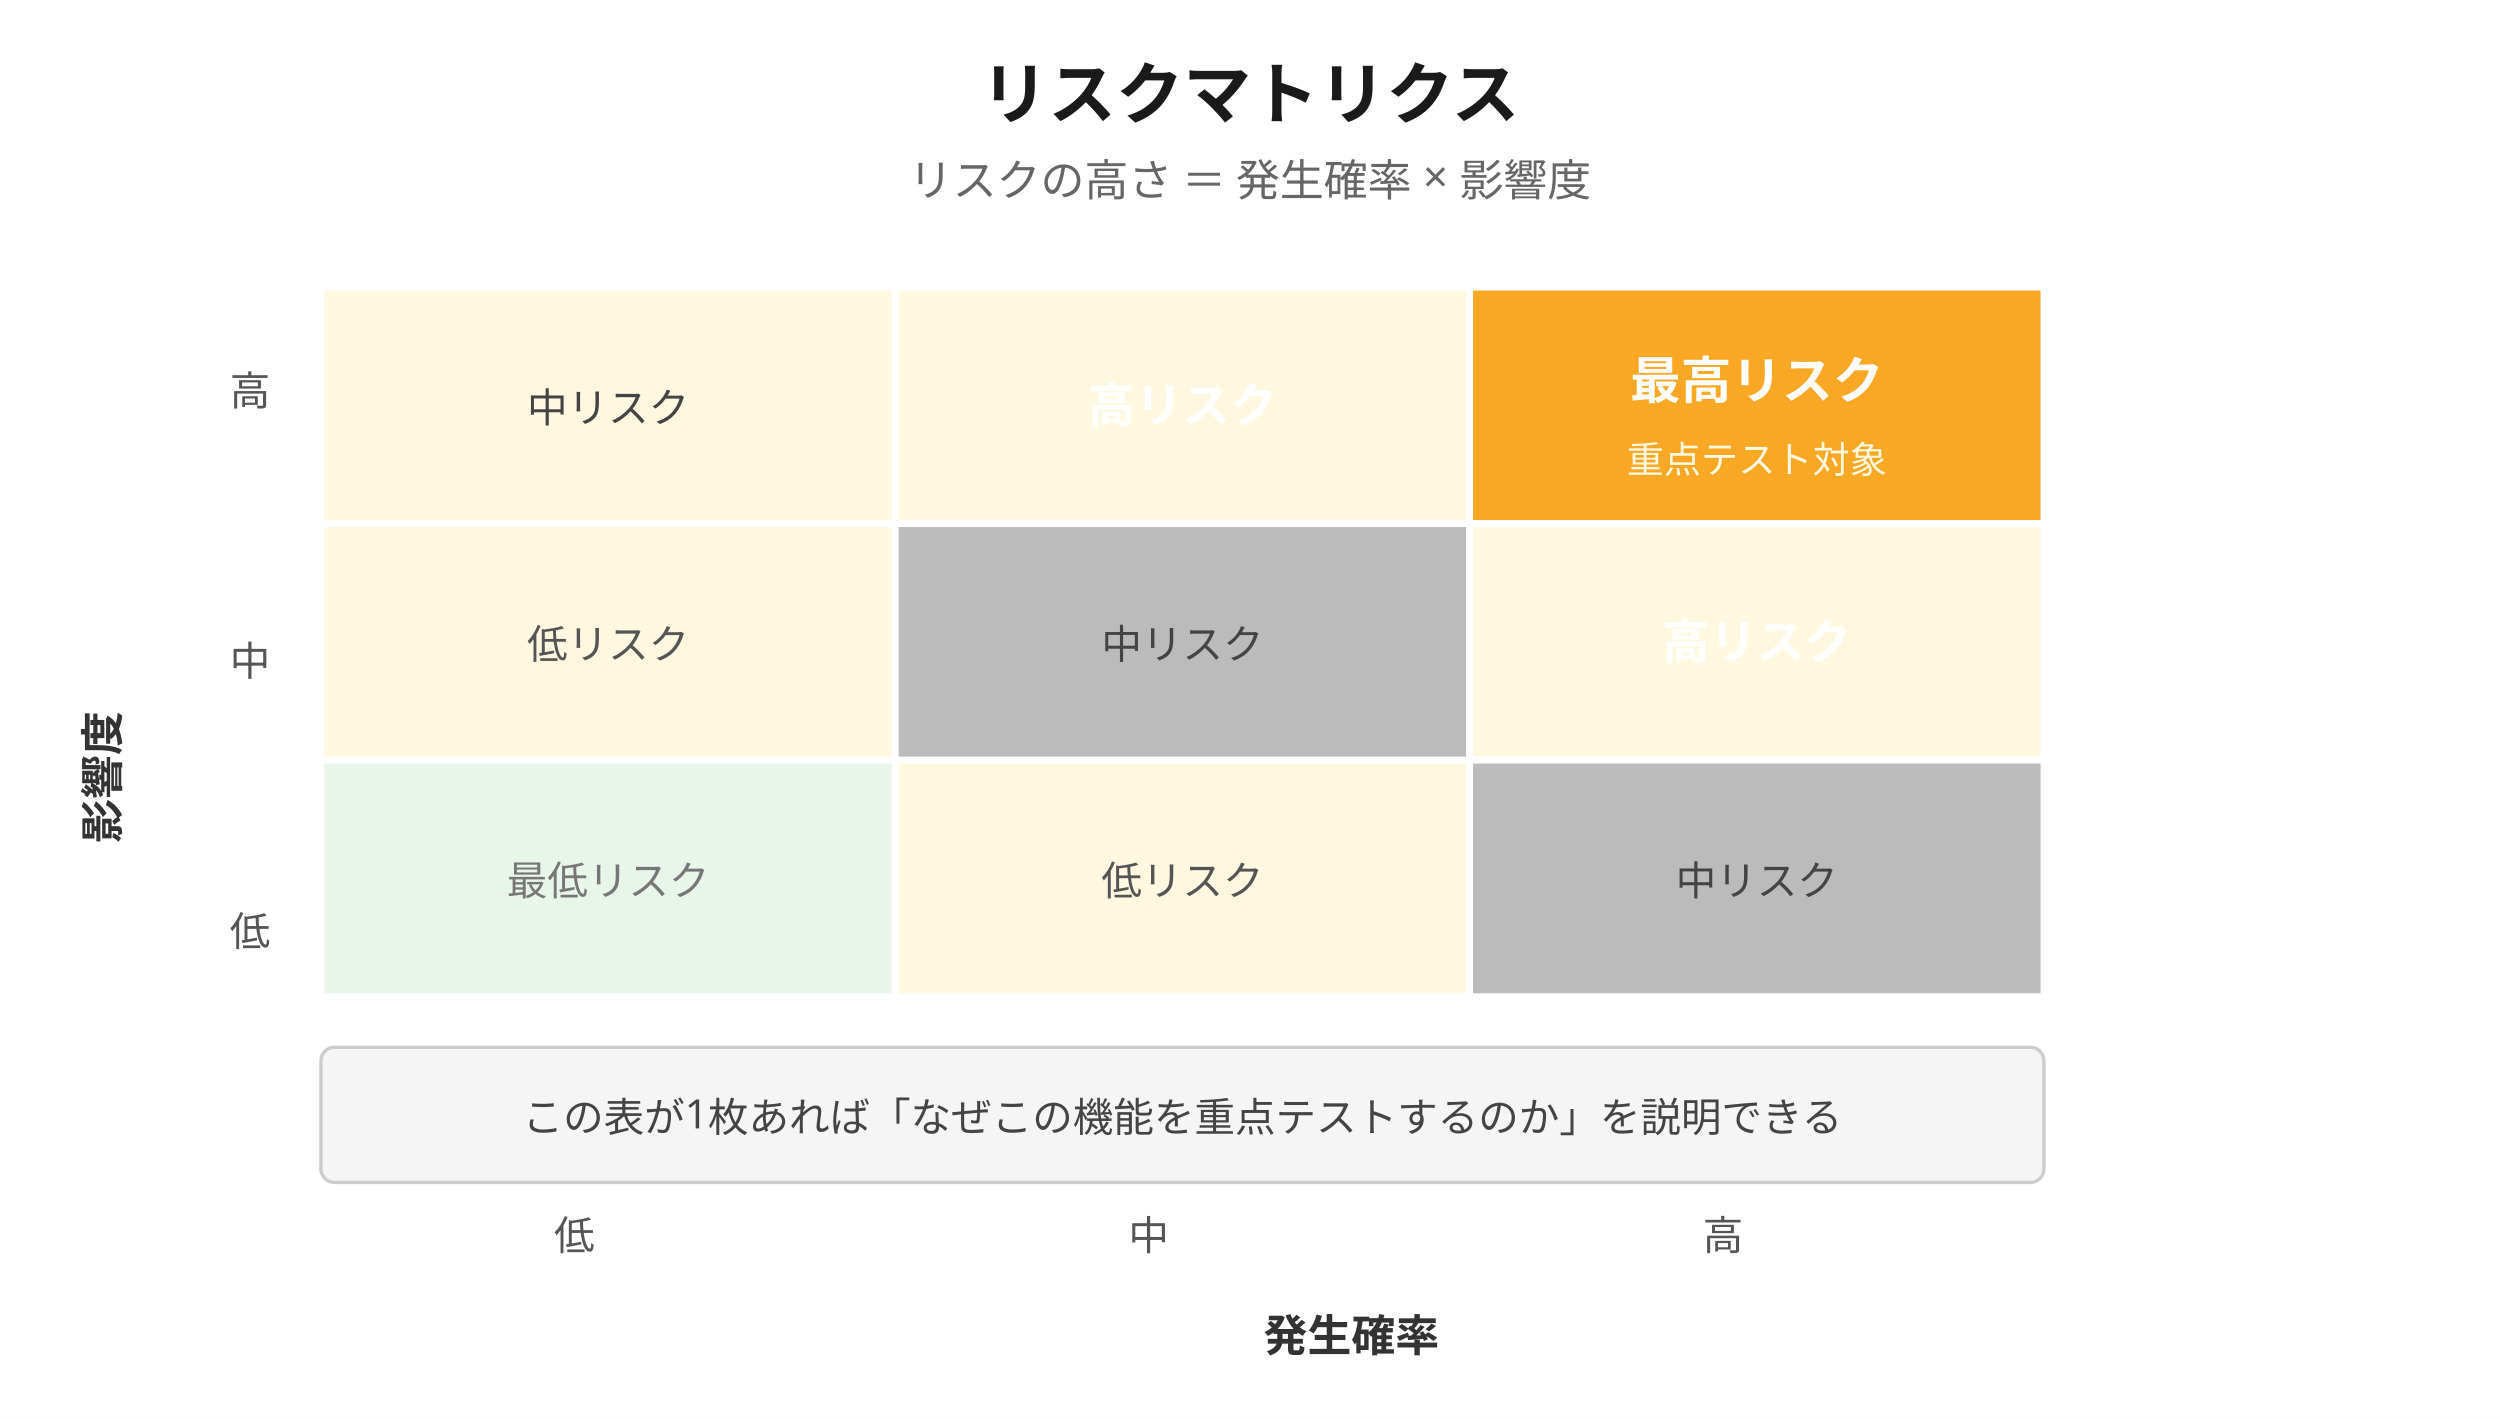
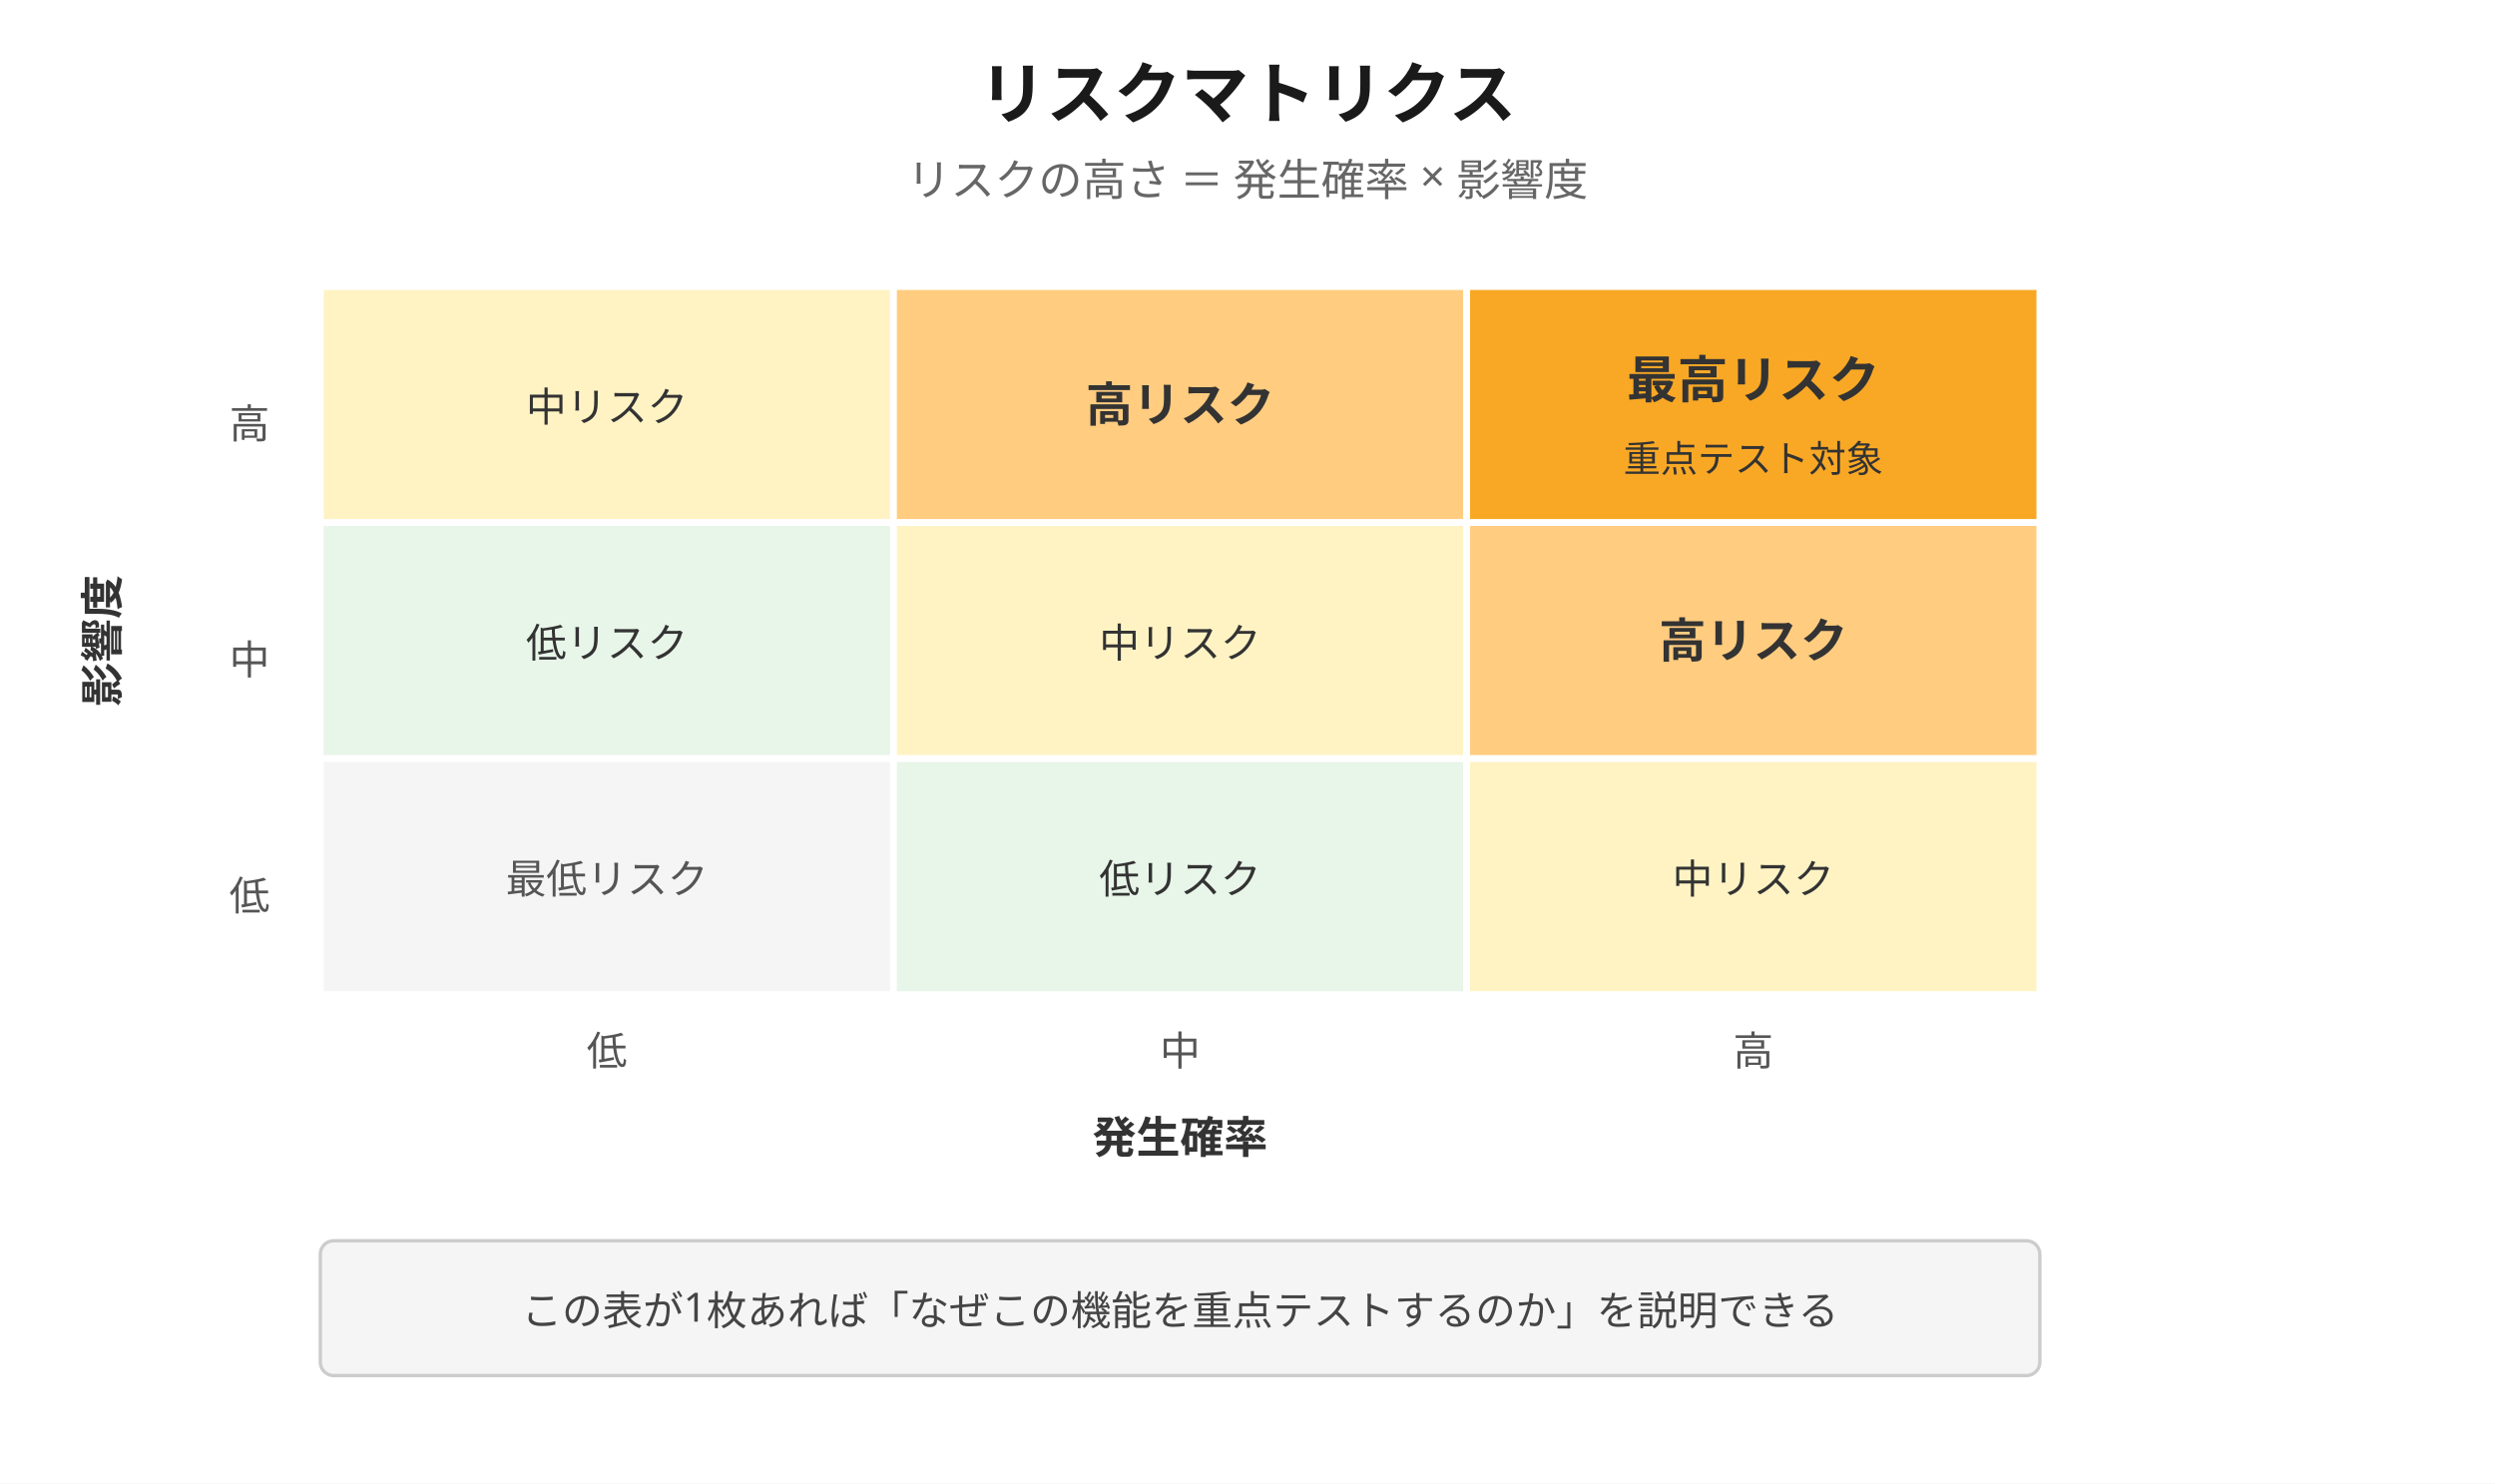
- <svg xmlns="http://www.w3.org/2000/svg" viewBox="0 0 740 420" font-family="'Hiragino Sans', 'Hiragino Kaku Gothic ProN', sans-serif">
-   <rect width="740" height="420" fill="#ffffff" />
+ <svg xmlns="http://www.w3.org/2000/svg" viewBox="0 0 740 440" font-family="'Hiragino Sans', 'Hiragino Kaku Gothic ProN', sans-serif">
+   <rect width="740" height="440" fill="#ffffff" />
  <text x="370" y="35" text-anchor="middle" font-size="20" font-weight="bold" fill="#1a1a1a">リスクマトリクス</text>
  <text x="370" y="58" text-anchor="middle" font-size="13" fill="#666">リスクの高さ ＝ 発生確率 × 影響度</text>
-   <text x="35" y="230" text-anchor="middle" font-size="13" font-weight="bold" fill="#333" transform="rotate(-90,35,230)">影響度</text>
-   <text x="400" y="400" text-anchor="middle" font-size="13" font-weight="bold" fill="#333">発生確率</text>
-   <text x="80" y="120" text-anchor="end" font-size="12" fill="#555">高</text>
+   <text x="35" y="190" text-anchor="middle" font-size="13" font-weight="bold" fill="#333" transform="rotate(-90,35,190)">影響度</text>
+   <text x="80" y="130" text-anchor="end" font-size="12" fill="#555">高</text>
  <text x="80" y="200" text-anchor="end" font-size="12" fill="#555">中</text>
-   <text x="80" y="280" text-anchor="end" font-size="12" fill="#555">低</text>
-   <text x="170" y="370" text-anchor="middle" font-size="12" fill="#555">低</text>
-   <text x="340" y="370" text-anchor="middle" font-size="12" fill="#555">中</text>
-   <text x="510" y="370" text-anchor="middle" font-size="12" fill="#555">高</text>
-   <rect x="95" y="85" width="170" height="70" fill="#FFF8E1" stroke="#fff" stroke-width="2" />
-   <text x="180" y="125" text-anchor="middle" font-size="12" fill="#444">中リスク</text>
-   <rect x="265" y="85" width="170" height="70" fill="#FFF8E1" stroke="#fff" stroke-width="2" />
-   <text x="350" y="125" text-anchor="middle" font-size="14" font-weight="bold" fill="#fff">高リスク</text>
+   <text x="80" y="270" text-anchor="end" font-size="12" fill="#555">低</text>
+   <rect x="95" y="85" width="170" height="70" fill="#FFF3C4" stroke="#fff" stroke-width="2" />
+   <text x="180" y="125" text-anchor="middle" font-size="12" fill="#333">中リスク</text>
+   <rect x="265" y="85" width="170" height="70" fill="#FFCC80" stroke="#fff" stroke-width="2" />
+   <text x="350" y="125" text-anchor="middle" font-size="14" font-weight="bold" fill="#333">高リスク</text>
  <rect x="435" y="85" width="170" height="70" fill="#F9A825" stroke="#fff" stroke-width="2" />
-   <text x="520" y="118" text-anchor="middle" font-size="15" font-weight="bold" fill="#fff">最高リスク</text>
-   <text x="520" y="140" text-anchor="middle" font-size="11" fill="#FFF8E1">重点テスト対象</text>
-   <rect x="95" y="155" width="170" height="70" fill="#FFF8E1" stroke="#fff" stroke-width="2" />
-   <text x="180" y="195" text-anchor="middle" font-size="12" fill="#555">低リスク</text>
-   <rect x="265" y="155" width="170" height="70" fill="#bbb" stroke="#fff" stroke-width="2" />
-   <text x="350" y="195" text-anchor="middle" font-size="12" fill="#444">中リスク</text>
-   <rect x="435" y="155" width="170" height="70" fill="#FFF8E1" stroke="#fff" stroke-width="2" />
-   <text x="520" y="195" text-anchor="middle" font-size="14" font-weight="bold" fill="#fff">高リスク</text>
-   <rect x="95" y="225" width="170" height="70" fill="#E8F5E9" stroke="#fff" stroke-width="2" />
-   <text x="180" y="265" text-anchor="middle" font-size="12" fill="#777">最低リスク</text>
-   <rect x="265" y="225" width="170" height="70" fill="#FFF8E1" stroke="#fff" stroke-width="2" />
-   <text x="350" y="265" text-anchor="middle" font-size="12" fill="#555">低リスク</text>
-   <rect x="435" y="225" width="170" height="70" fill="#bbb" stroke="#fff" stroke-width="2" />
-   <text x="520" y="265" text-anchor="middle" font-size="12" fill="#444">中リスク</text>
-   <rect x="95" y="310" width="510" height="40" rx="4" fill="#f5f5f5" stroke="#ccc" stroke-width="1" />
-   <text x="350" y="335" text-anchor="middle" font-size="12" fill="#444">この表が1枚あれば「なぜこの機能を重点テストするのか」を説明できる</text>
+   <text x="520" y="118" text-anchor="middle" font-size="15" font-weight="bold" fill="#333">最高リスク</text>
+   <text x="520" y="140" text-anchor="middle" font-size="11" fill="#333">重点テスト対象</text>
+   <rect x="95" y="155" width="170" height="70" fill="#E8F5E9" stroke="#fff" stroke-width="2" />
+   <text x="180" y="195" text-anchor="middle" font-size="12" fill="#333">低リスク</text>
+   <rect x="265" y="155" width="170" height="70" fill="#FFF3C4" stroke="#fff" stroke-width="2" />
+   <text x="350" y="195" text-anchor="middle" font-size="12" fill="#333">中リスク</text>
+   <rect x="435" y="155" width="170" height="70" fill="#FFCC80" stroke="#fff" stroke-width="2" />
+   <text x="520" y="195" text-anchor="middle" font-size="14" font-weight="bold" fill="#333">高リスク</text>
+   <rect x="95" y="225" width="170" height="70" fill="#F5F5F5" stroke="#fff" stroke-width="2" />
+   <text x="180" y="265" text-anchor="middle" font-size="12" fill="#555">最低リスク</text>
+   <rect x="265" y="225" width="170" height="70" fill="#E8F5E9" stroke="#fff" stroke-width="2" />
+   <text x="350" y="265" text-anchor="middle" font-size="12" fill="#333">低リスク</text>
+   <rect x="435" y="225" width="170" height="70" fill="#FFF3C4" stroke="#fff" stroke-width="2" />
+   <text x="520" y="265" text-anchor="middle" font-size="12" fill="#333">中リスク</text>
+   <text x="180" y="316" text-anchor="middle" font-size="12" fill="#555">低</text>
+   <text x="350" y="316" text-anchor="middle" font-size="12" fill="#555">中</text>
+   <text x="520" y="316" text-anchor="middle" font-size="12" fill="#555">高</text>
+   <text x="350" y="342" text-anchor="middle" font-size="13" font-weight="bold" fill="#333">発生確率</text>
+   <rect x="95" y="368" width="510" height="40" rx="4" fill="#f5f5f5" stroke="#ccc" stroke-width="1" />
+   <text x="350" y="393" text-anchor="middle" font-size="12" fill="#444">この表が1枚あれば「なぜこの機能を重点テストするのか」を説明できる</text>
</svg>
